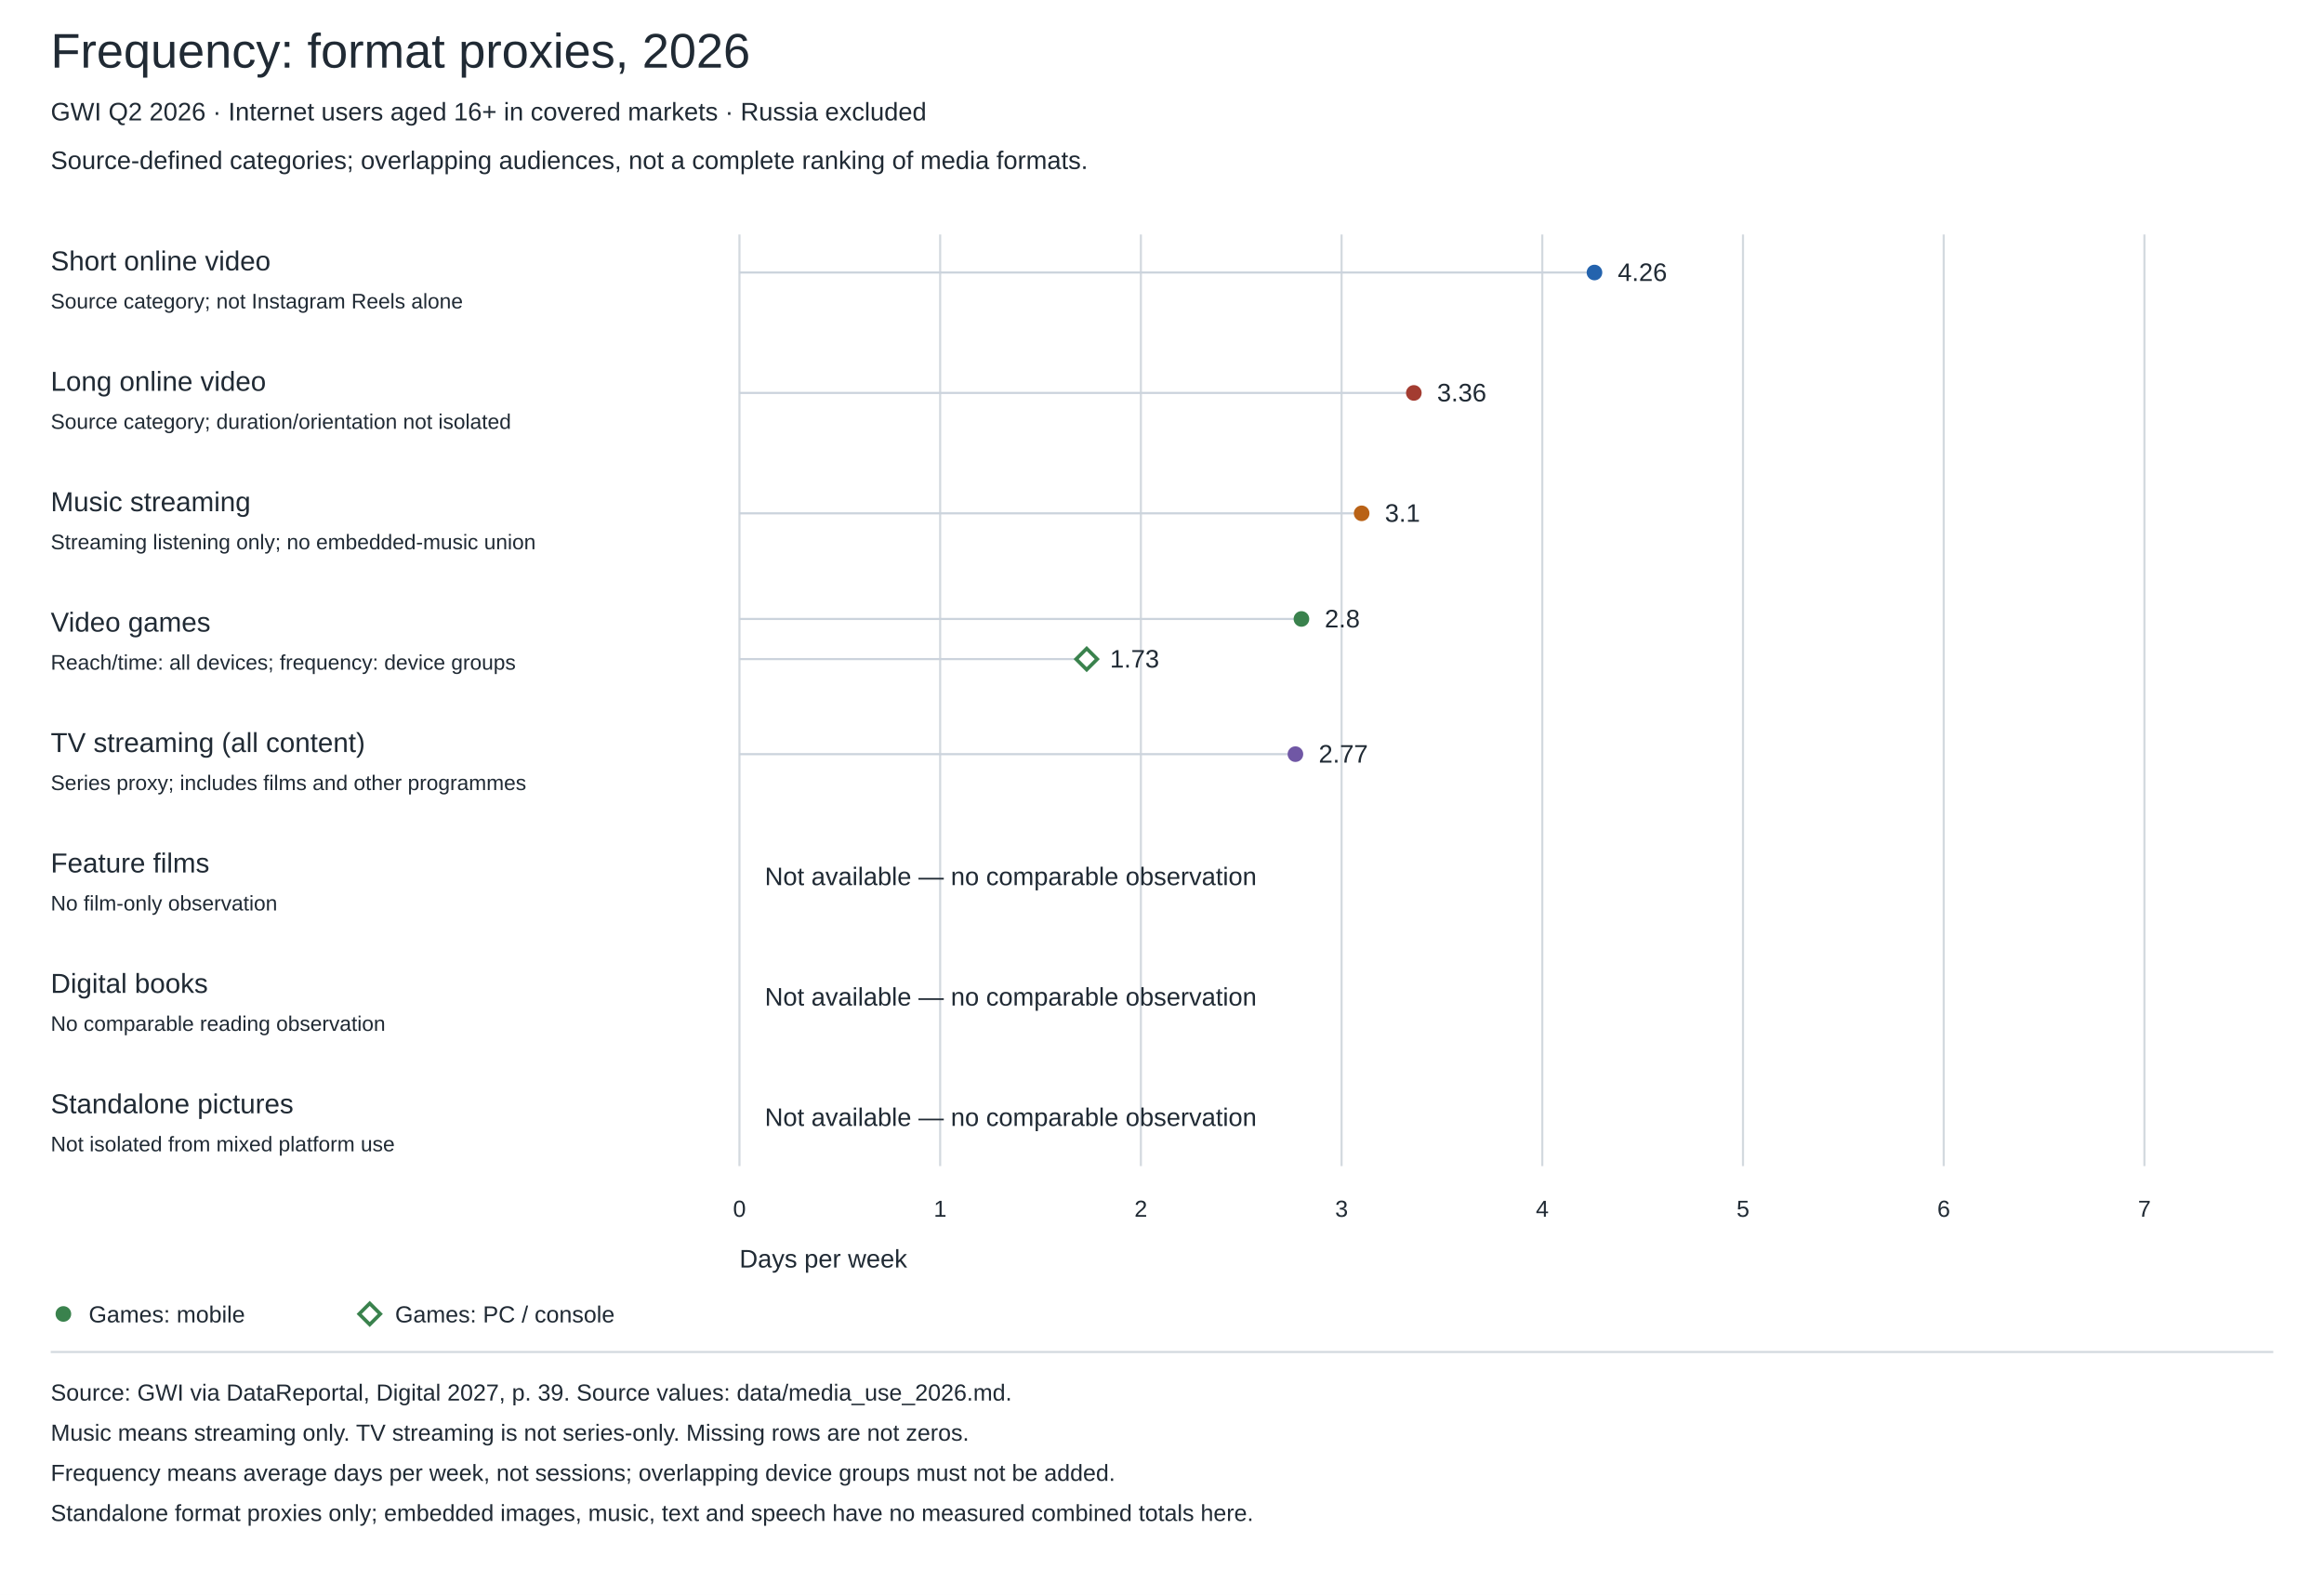
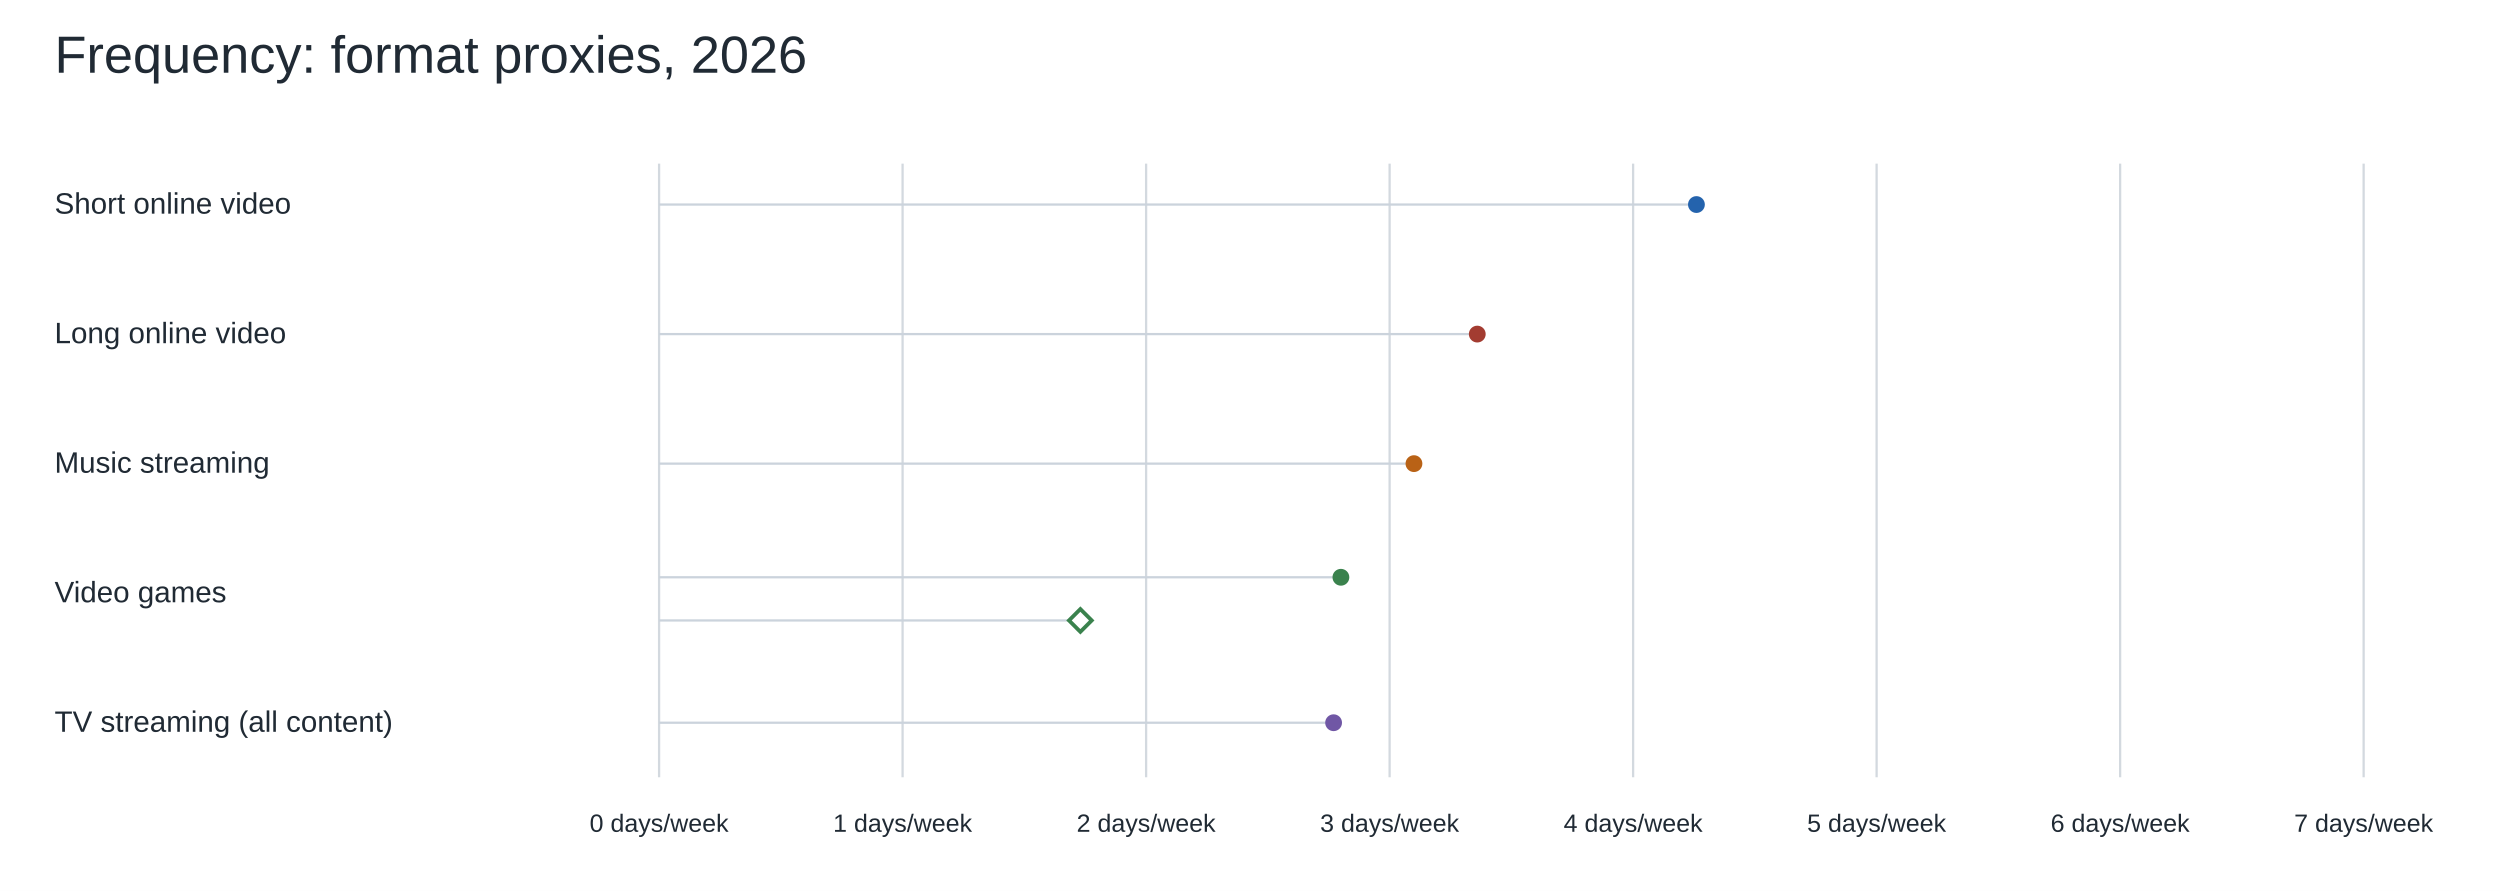
- <svg xmlns="http://www.w3.org/2000/svg" width="1100" height="755" viewBox="0 0 1100 755" role="img" aria-labelledby="title desc">
+ <svg xmlns="http://www.w3.org/2000/svg" width="1100" height="392" viewBox="0 0 1100 392" role="img" aria-labelledby="title desc">
  <style>text{font-family:Arial,Helvetica,sans-serif;fill:#202a34}</style>
  <rect width="100%" height="100%" fill="white" />
  <text x="24.00" y="32.00" text-anchor="start" font-size="23" font-weight="500">Frequency: format proxies, 2026</text>
-   <text x="24.00" y="57.00" text-anchor="start" font-size="12" font-weight="400">GWI Q2 2026 · Internet users aged 16+ in covered markets · Russia excluded</text>
-   <text x="24.00" y="80.00" text-anchor="start" font-size="12" font-weight="400">Source-defined categories; overlapping audiences, not a complete ranking of media formats.</text>
-   <line x1="350.00" y1="111.00" x2="350.00" y2="552.00" stroke="#d3d9df" stroke-width="1" stroke-dasharray="" />
-   <text x="350.00" y="576.00" text-anchor="middle" font-size="11" font-weight="400">0</text>
-   <line x1="445.00" y1="111.00" x2="445.00" y2="552.00" stroke="#d3d9df" stroke-width="1" stroke-dasharray="" />
-   <text x="445.00" y="576.00" text-anchor="middle" font-size="11" font-weight="400">1</text>
-   <line x1="540.00" y1="111.00" x2="540.00" y2="552.00" stroke="#d3d9df" stroke-width="1" stroke-dasharray="" />
-   <text x="540.00" y="576.00" text-anchor="middle" font-size="11" font-weight="400">2</text>
-   <line x1="635.00" y1="111.00" x2="635.00" y2="552.00" stroke="#d3d9df" stroke-width="1" stroke-dasharray="" />
-   <text x="635.00" y="576.00" text-anchor="middle" font-size="11" font-weight="400">3</text>
-   <line x1="730.00" y1="111.00" x2="730.00" y2="552.00" stroke="#d3d9df" stroke-width="1" stroke-dasharray="" />
-   <text x="730.00" y="576.00" text-anchor="middle" font-size="11" font-weight="400">4</text>
-   <line x1="825.00" y1="111.00" x2="825.00" y2="552.00" stroke="#d3d9df" stroke-width="1" stroke-dasharray="" />
-   <text x="825.00" y="576.00" text-anchor="middle" font-size="11" font-weight="400">5</text>
-   <line x1="920.00" y1="111.00" x2="920.00" y2="552.00" stroke="#d3d9df" stroke-width="1" stroke-dasharray="" />
-   <text x="920.00" y="576.00" text-anchor="middle" font-size="11" font-weight="400">6</text>
-   <line x1="1015.00" y1="111.00" x2="1015.00" y2="552.00" stroke="#d3d9df" stroke-width="1" stroke-dasharray="" />
-   <text x="1015.00" y="576.00" text-anchor="middle" font-size="11" font-weight="400">7</text>
-   <text x="350.00" y="600.00" text-anchor="start" font-size="12" font-weight="400">Days per week</text>
-   <text x="24.00" y="128.00" text-anchor="start" font-size="13" font-weight="500">Short online video</text>
-   <text x="24.00" y="146.00" text-anchor="start" font-size="10" font-weight="400">Source category; not Instagram Reels alone</text>
-   <line x1="350.00" y1="129.00" x2="754.70" y2="129.00" stroke="#cbd3dc" stroke-width="1" stroke-dasharray="" />
-   <circle cx="754.7" cy="129" r="3.7" fill="#2463ad" />
-   <text x="765.70" y="133.00" text-anchor="start" font-size="12" font-weight="400">4.26</text>
-   <text x="24.00" y="185.00" text-anchor="start" font-size="13" font-weight="500">Long online video</text>
-   <text x="24.00" y="203.00" text-anchor="start" font-size="10" font-weight="400">Source category; duration/orientation not isolated</text>
-   <line x1="350.00" y1="186.00" x2="669.20" y2="186.00" stroke="#cbd3dc" stroke-width="1" stroke-dasharray="" />
-   <circle cx="669.2" cy="186" r="3.7" fill="#a33c31" />
-   <text x="680.20" y="190.00" text-anchor="start" font-size="12" font-weight="400">3.36</text>
-   <text x="24.00" y="242.00" text-anchor="start" font-size="13" font-weight="500">Music streaming</text>
-   <text x="24.00" y="260.00" text-anchor="start" font-size="10" font-weight="400">Streaming listening only; no embedded-music union</text>
-   <line x1="350.00" y1="243.00" x2="644.50" y2="243.00" stroke="#cbd3dc" stroke-width="1" stroke-dasharray="" />
-   <circle cx="644.5" cy="243" r="3.7" fill="#b96216" />
-   <text x="655.50" y="247.00" text-anchor="start" font-size="12" font-weight="400">3.1</text>
-   <text x="24.00" y="299.00" text-anchor="start" font-size="13" font-weight="500">Video games</text>
-   <text x="24.00" y="317.00" text-anchor="start" font-size="10" font-weight="400">Reach/time: all devices; frequency: device groups</text>
-   <line x1="350.00" y1="293.00" x2="616.00" y2="293.00" stroke="#cbd3dc" stroke-width="1" stroke-dasharray="" />
-   <circle cx="616.0" cy="293" r="3.7" fill="#3a824d" />
-   <text x="627.00" y="297.00" text-anchor="start" font-size="12" font-weight="400">2.8</text>
-   <line x1="350.00" y1="312.00" x2="514.35" y2="312.00" stroke="#cbd3dc" stroke-width="1" stroke-dasharray="" />
-   <path d="M514.35,307L519.35,312L514.35,317L509.35,312Z" fill="white" stroke="#3a824d" stroke-width="1.7" />
-   <text x="525.35" y="316.00" text-anchor="start" font-size="12" font-weight="400">1.73</text>
-   <text x="24.00" y="356.00" text-anchor="start" font-size="13" font-weight="500">TV streaming (all content)</text>
-   <text x="24.00" y="374.00" text-anchor="start" font-size="10" font-weight="400">Series proxy; includes films and other programmes</text>
-   <line x1="350.00" y1="357.00" x2="613.15" y2="357.00" stroke="#cbd3dc" stroke-width="1" stroke-dasharray="" />
-   <circle cx="613.15" cy="357" r="3.7" fill="#7057a5" />
-   <text x="624.15" y="361.00" text-anchor="start" font-size="12" font-weight="400">2.77</text>
-   <text x="24.00" y="413.00" text-anchor="start" font-size="13" font-weight="500">Feature films</text>
-   <text x="24.00" y="431.00" text-anchor="start" font-size="10" font-weight="400">No film-only observation</text>
-   <text x="362.00" y="419.00" text-anchor="start" font-size="12" font-weight="400">Not available — no comparable observation</text>
-   <text x="24.00" y="470.00" text-anchor="start" font-size="13" font-weight="500">Digital books</text>
-   <text x="24.00" y="488.00" text-anchor="start" font-size="10" font-weight="400">No comparable reading observation</text>
-   <text x="362.00" y="476.00" text-anchor="start" font-size="12" font-weight="400">Not available — no comparable observation</text>
-   <text x="24.00" y="527.00" text-anchor="start" font-size="13" font-weight="500">Standalone pictures</text>
-   <text x="24.00" y="545.00" text-anchor="start" font-size="10" font-weight="400">Not isolated from mixed platform use</text>
-   <text x="362.00" y="533.00" text-anchor="start" font-size="12" font-weight="400">Not available — no comparable observation</text>
-   <circle cx="30" cy="622" r="3.7" fill="#3a824d" />
-   <text x="42.00" y="626.00" text-anchor="start" font-size="11" font-weight="400">Games: mobile</text>
-   <path d="M175,617L180,622L175,627L170,622Z" fill="white" stroke="#3a824d" stroke-width="1.7" />
-   <text x="187.00" y="626.00" text-anchor="start" font-size="11" font-weight="400">Games: PC / console</text>
-   <line x1="24.00" y1="640.00" x2="1076.00" y2="640.00" stroke="#d3d9df" stroke-width="1" stroke-dasharray="" />
-   <text x="24.00" y="663.00" text-anchor="start" font-size="11" font-weight="400">Source: GWI via DataReportal, Digital 2027, p. 39. Source values: data/media_use_2026.md.</text>
-   <text x="24.00" y="682.00" text-anchor="start" font-size="11" font-weight="400">Music means streaming only. TV streaming is not series-only. Missing rows are not zeros.</text>
-   <text x="24.00" y="701.00" text-anchor="start" font-size="11" font-weight="400">Frequency means average days per week, not sessions; overlapping device groups must not be added.</text>
-   <text x="24.00" y="720.00" text-anchor="start" font-size="11" font-weight="400">Standalone format proxies only; embedded images, music, text and speech have no measured combined totals here.</text>
+   <line x1="290.00" y1="72.00" x2="290.00" y2="342.00" stroke="#d3d9df" stroke-width="1" stroke-dasharray="" />
+   <text x="290.00" y="366.00" text-anchor="middle" font-size="11" font-weight="400">0 days/week</text>
+   <line x1="397.14" y1="72.00" x2="397.14" y2="342.00" stroke="#d3d9df" stroke-width="1" stroke-dasharray="" />
+   <text x="397.14" y="366.00" text-anchor="middle" font-size="11" font-weight="400">1 days/week</text>
+   <line x1="504.29" y1="72.00" x2="504.29" y2="342.00" stroke="#d3d9df" stroke-width="1" stroke-dasharray="" />
+   <text x="504.29" y="366.00" text-anchor="middle" font-size="11" font-weight="400">2 days/week</text>
+   <line x1="611.43" y1="72.00" x2="611.43" y2="342.00" stroke="#d3d9df" stroke-width="1" stroke-dasharray="" />
+   <text x="611.43" y="366.00" text-anchor="middle" font-size="11" font-weight="400">3 days/week</text>
+   <line x1="718.57" y1="72.00" x2="718.57" y2="342.00" stroke="#d3d9df" stroke-width="1" stroke-dasharray="" />
+   <text x="718.57" y="366.00" text-anchor="middle" font-size="11" font-weight="400">4 days/week</text>
+   <line x1="825.71" y1="72.00" x2="825.71" y2="342.00" stroke="#d3d9df" stroke-width="1" stroke-dasharray="" />
+   <text x="825.71" y="366.00" text-anchor="middle" font-size="11" font-weight="400">5 days/week</text>
+   <line x1="932.86" y1="72.00" x2="932.86" y2="342.00" stroke="#d3d9df" stroke-width="1" stroke-dasharray="" />
+   <text x="932.86" y="366.00" text-anchor="middle" font-size="11" font-weight="400">6 days/week</text>
+   <line x1="1040.00" y1="72.00" x2="1040.00" y2="342.00" stroke="#d3d9df" stroke-width="1" stroke-dasharray="" />
+   <text x="1040.00" y="366.00" text-anchor="middle" font-size="11" font-weight="400">7 days/week</text>
+   <text x="24.00" y="94.00" text-anchor="start" font-size="13" font-weight="500">Short online video</text>
+   <line x1="290.00" y1="90.00" x2="746.43" y2="90.00" stroke="#cbd3dc" stroke-width="1" stroke-dasharray="" />
+   <circle cx="746.429" cy="90" r="3.7" fill="#2463ad" />
+   <text x="24.00" y="151.00" text-anchor="start" font-size="13" font-weight="500">Long online video</text>
+   <line x1="290.00" y1="147.00" x2="650.00" y2="147.00" stroke="#cbd3dc" stroke-width="1" stroke-dasharray="" />
+   <circle cx="650.0" cy="147" r="3.7" fill="#a33c31" />
+   <text x="24.00" y="208.00" text-anchor="start" font-size="13" font-weight="500">Music streaming</text>
+   <line x1="290.00" y1="204.00" x2="622.14" y2="204.00" stroke="#cbd3dc" stroke-width="1" stroke-dasharray="" />
+   <circle cx="622.143" cy="204" r="3.7" fill="#b96216" />
+   <text x="24.00" y="265.00" text-anchor="start" font-size="13" font-weight="500">Video games</text>
+   <line x1="290.00" y1="254.00" x2="590.00" y2="254.00" stroke="#cbd3dc" stroke-width="1" stroke-dasharray="" />
+   <circle cx="590.0" cy="254" r="3.7" fill="#3a824d" />
+   <line x1="290.00" y1="273.00" x2="475.36" y2="273.00" stroke="#cbd3dc" stroke-width="1" stroke-dasharray="" />
+   <path d="M475.357,268L480.357,273L475.357,278L470.357,273Z" fill="white" stroke="#3a824d" stroke-width="1.7" />
+   <text x="24.00" y="322.00" text-anchor="start" font-size="13" font-weight="500">TV streaming (all content)</text>
+   <line x1="290.00" y1="318.00" x2="586.79" y2="318.00" stroke="#cbd3dc" stroke-width="1" stroke-dasharray="" />
+   <circle cx="586.786" cy="318" r="3.7" fill="#7057a5" />
</svg>
